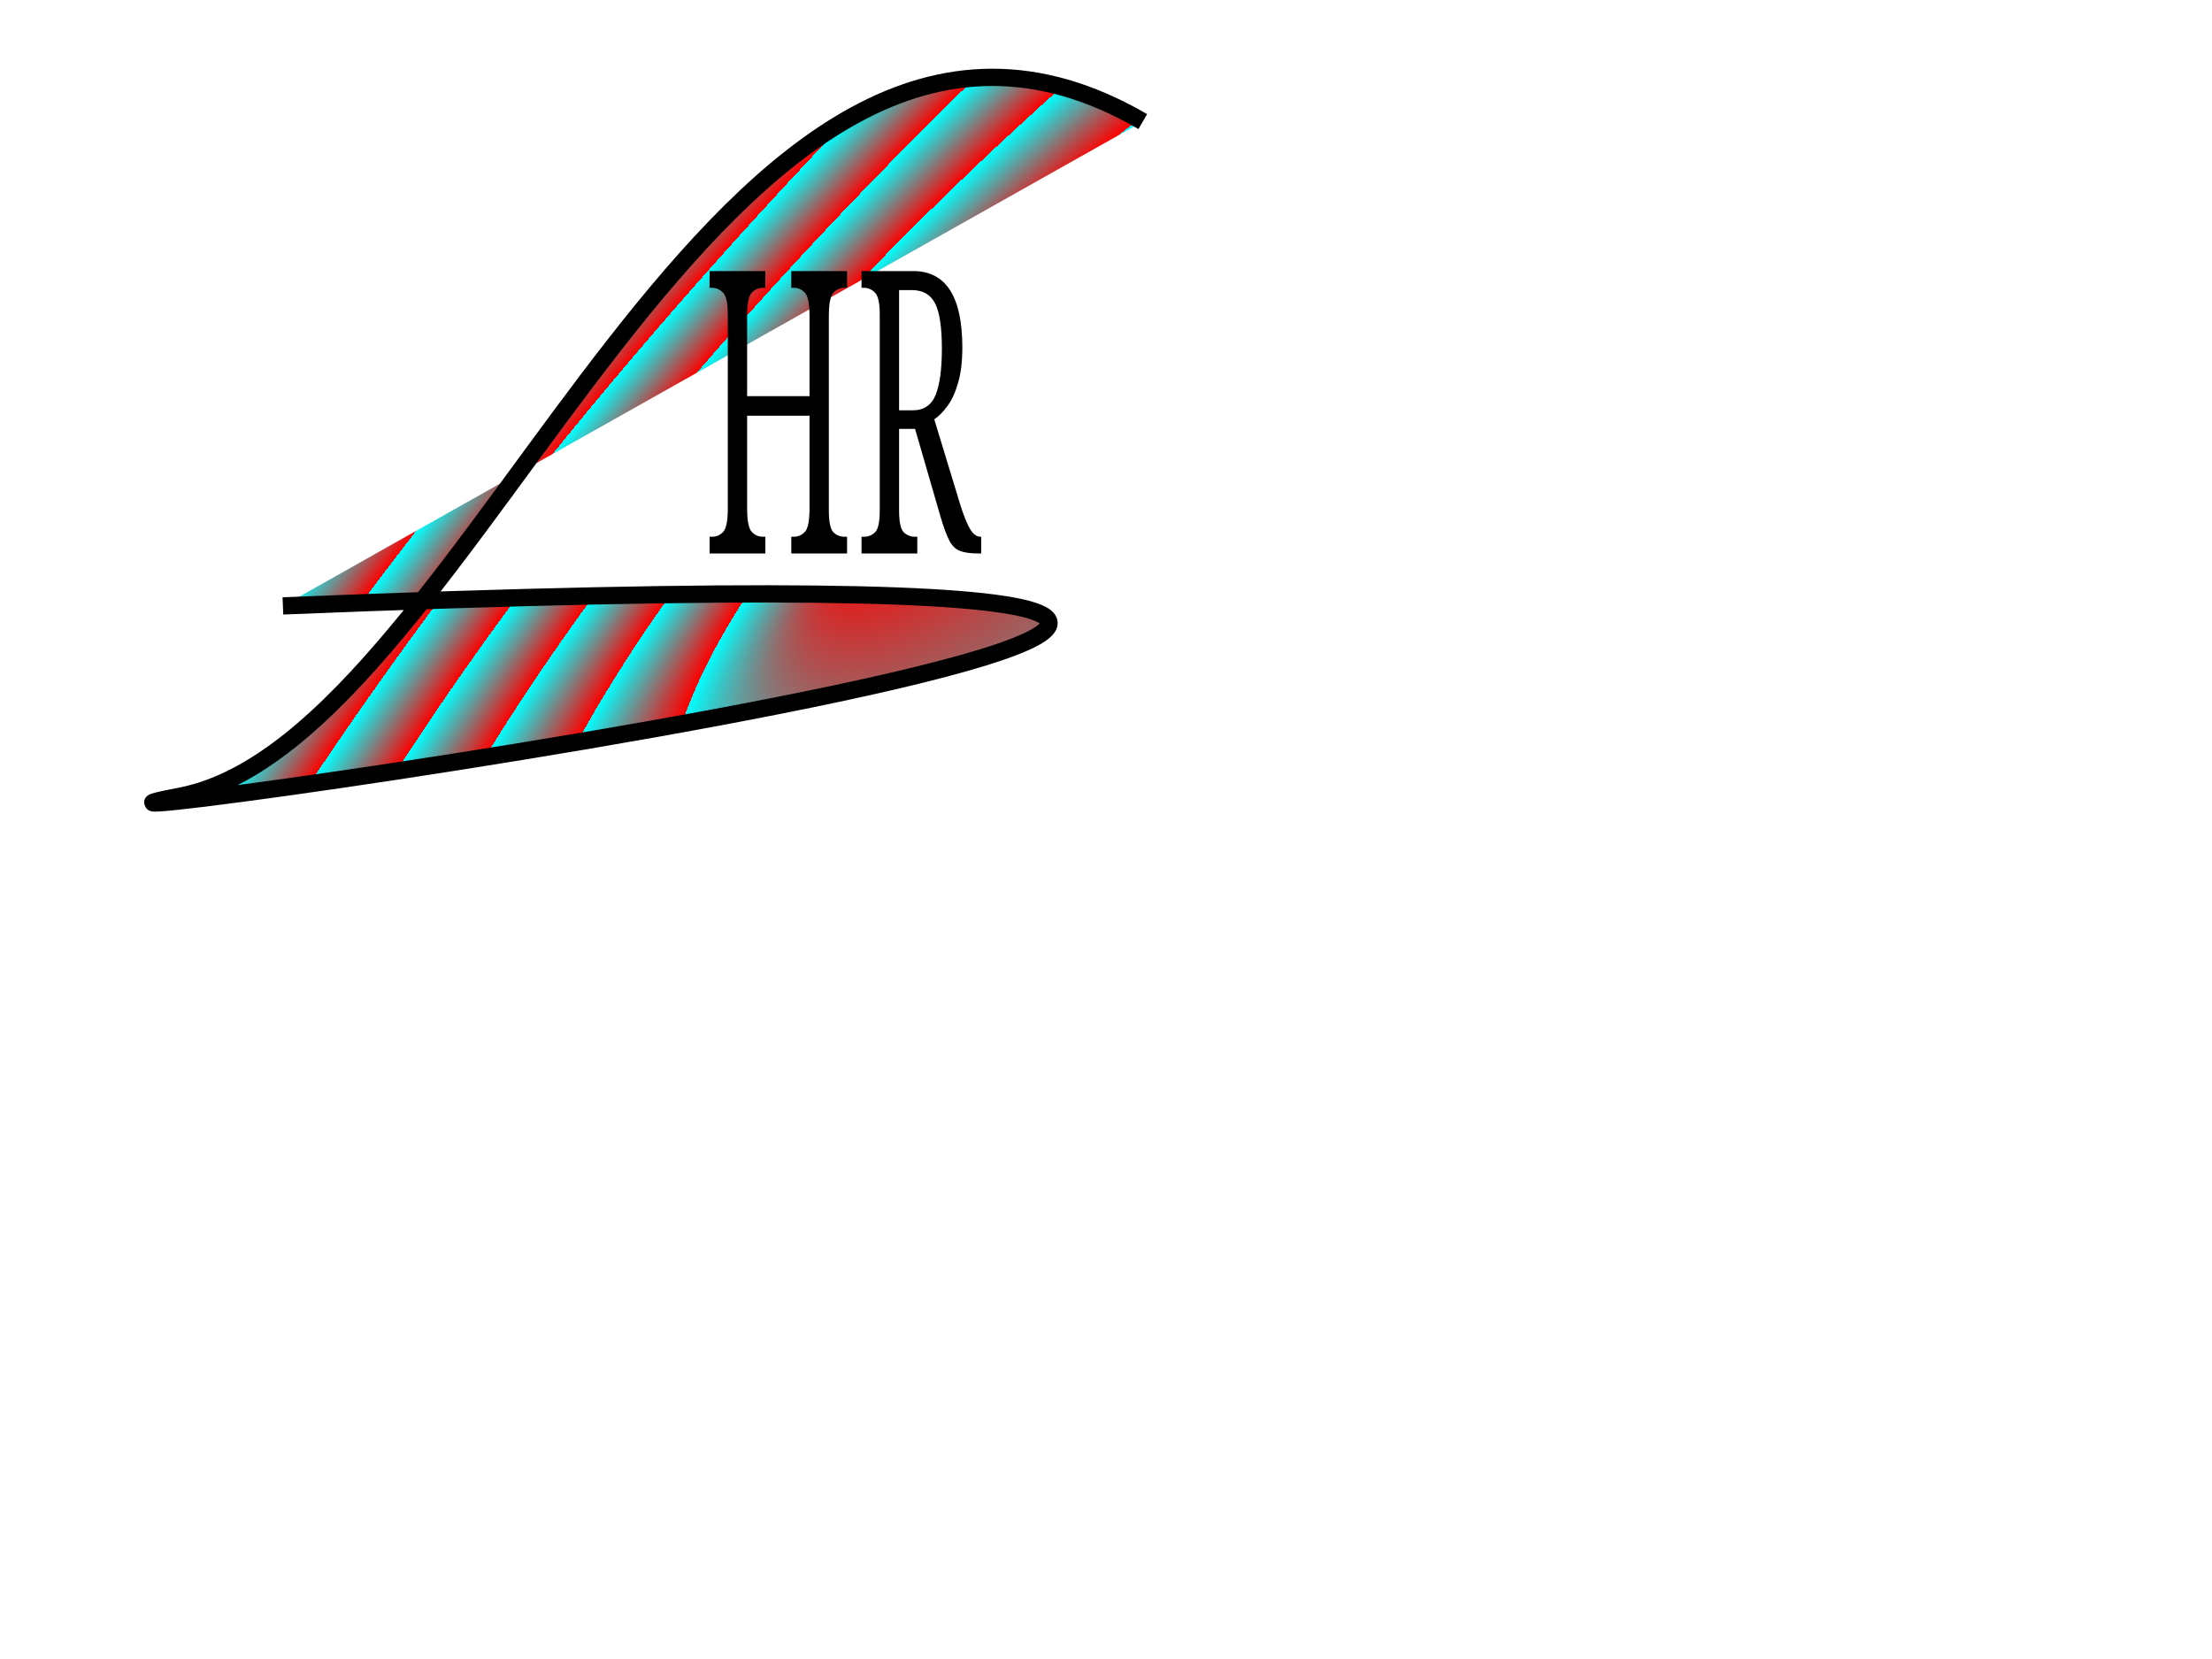
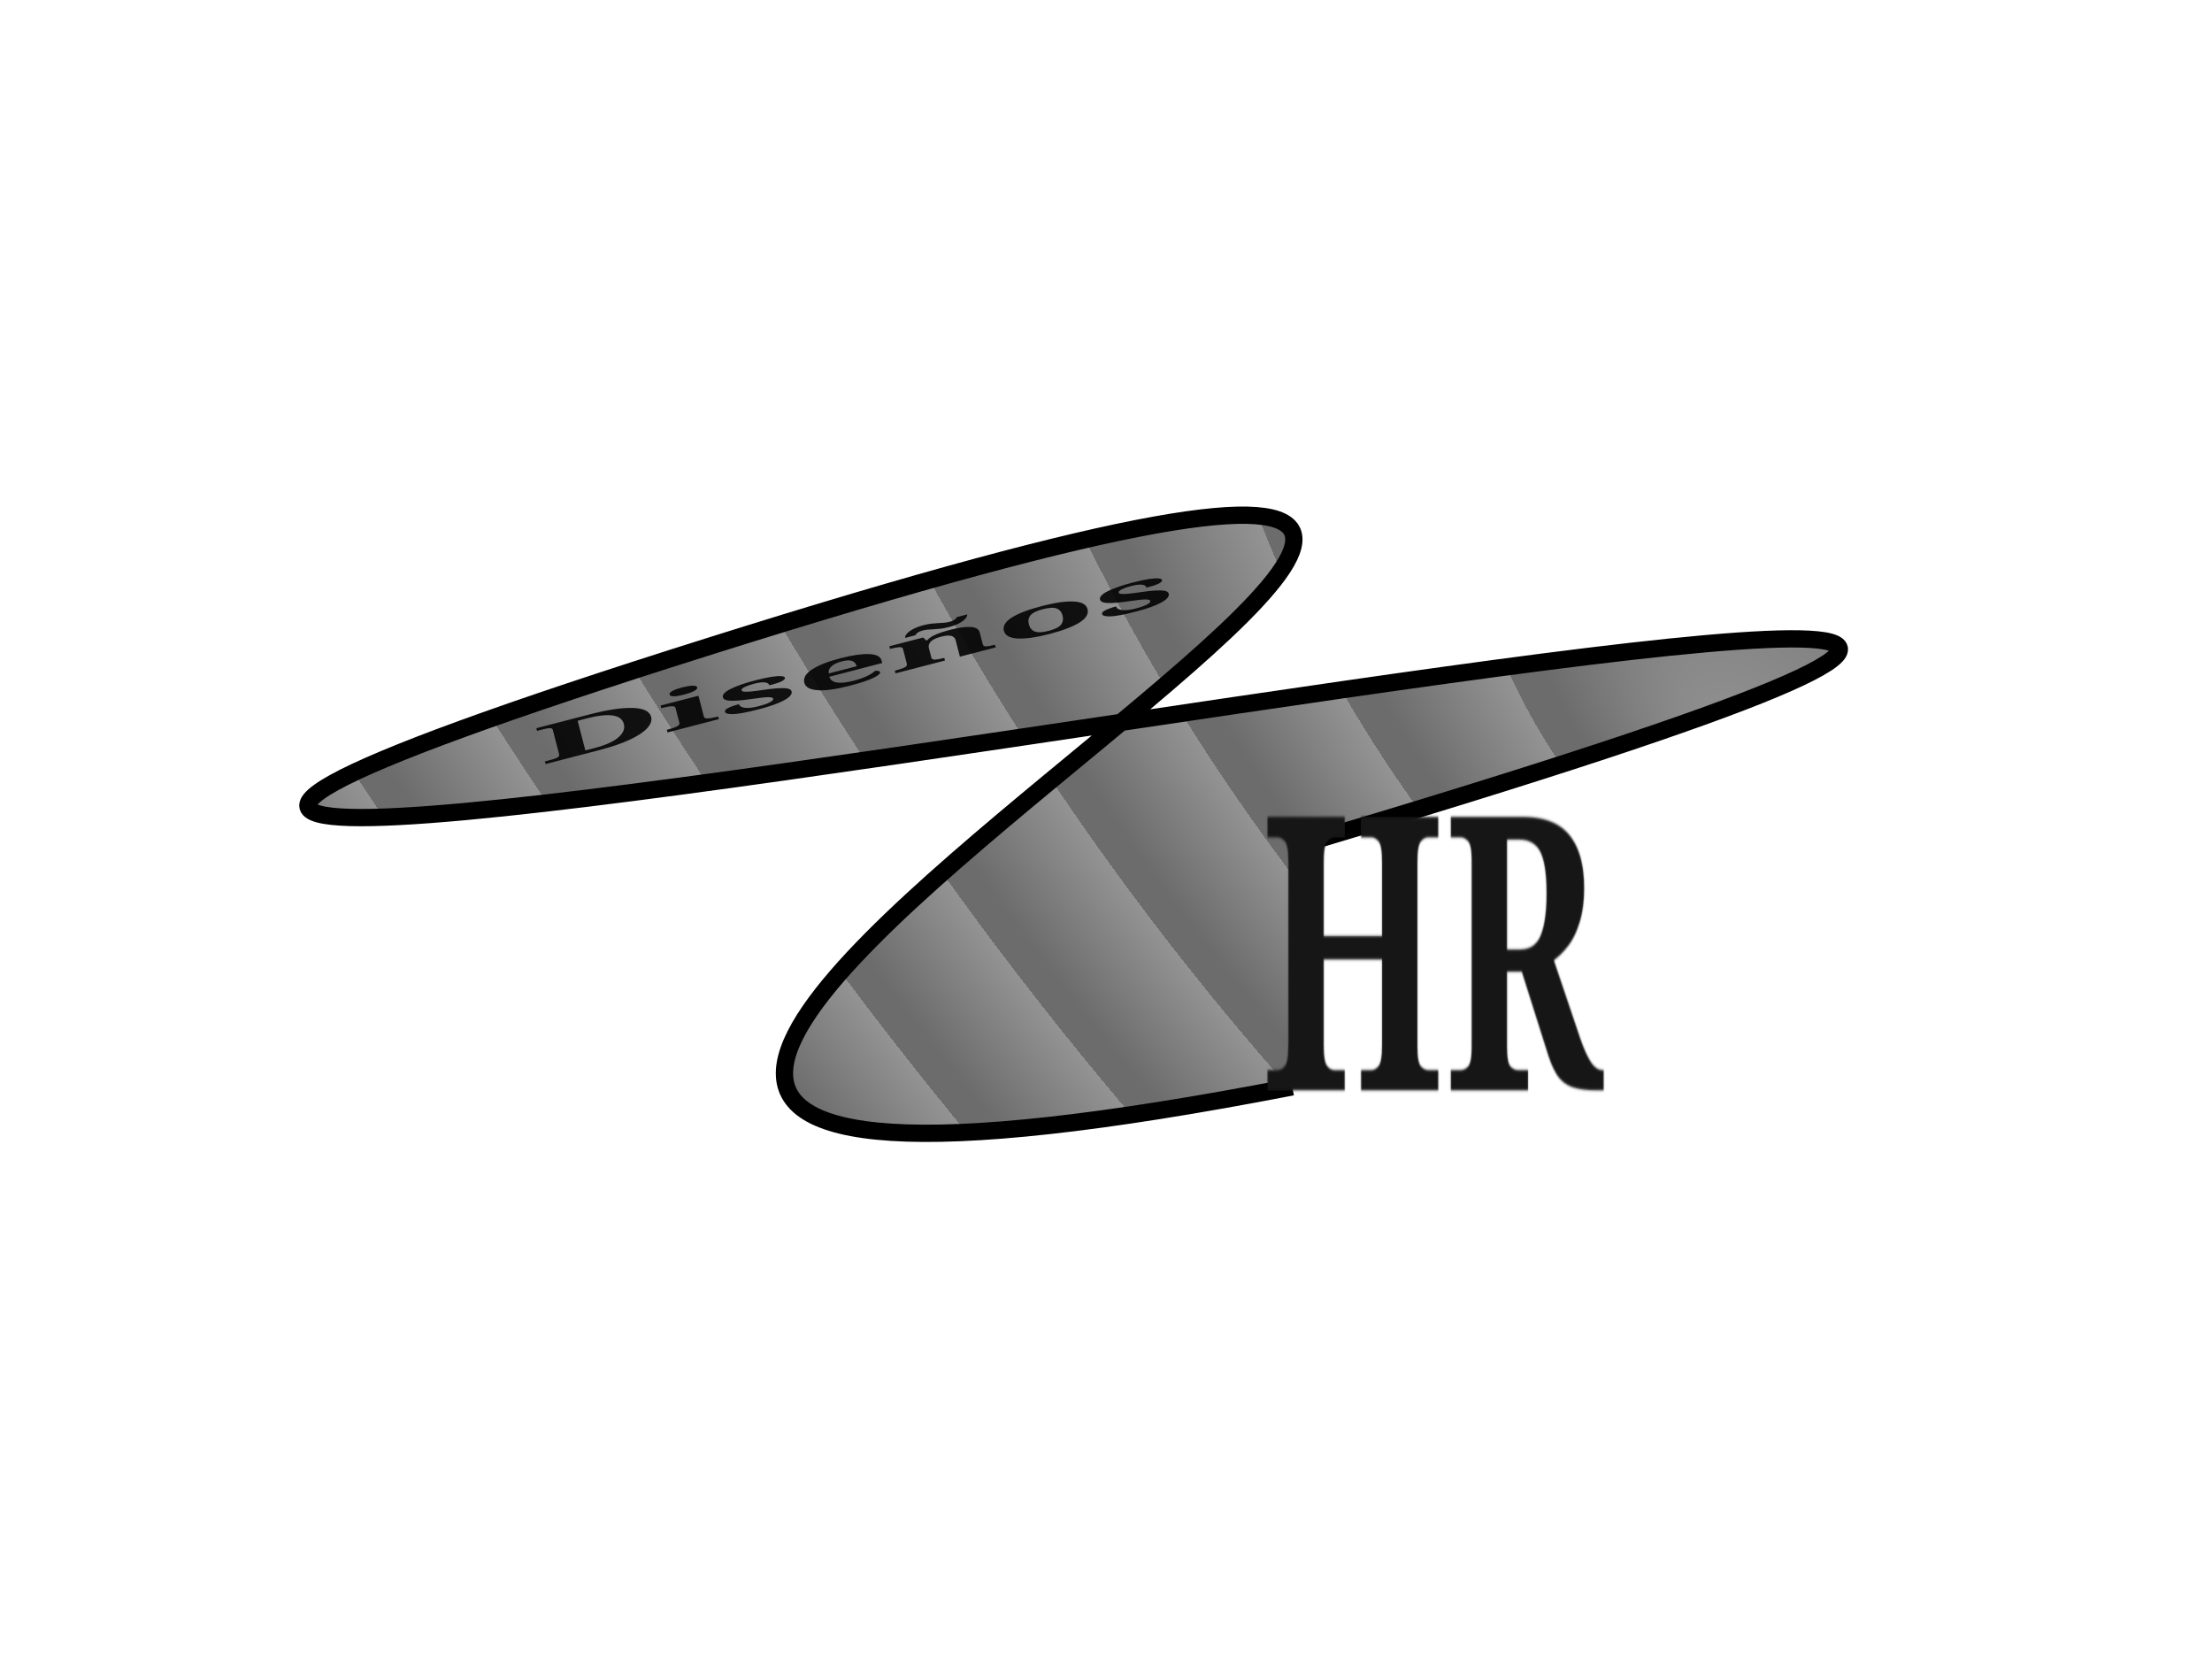
<svg xmlns="http://www.w3.org/2000/svg" width="640" height="480">
  <defs>
-     <radialGradient cy="1" cx="0.811" fy="0.66" fx="0.6" spreadMethod="repeat" id="svg_24">
-       <stop offset="0" stop-color="#ff0000" />
-       <stop offset="1" stop-color="#00ffff" />
+     <filter id="svg_36_blur" x="-50%" y="-50%" width="200%" height="200%">
+       <feGaussianBlur stdDeviation="0.1" />
+     </filter>
+     <radialGradient fy="0.734" fx="1" gradientTransform="rotate(-90,1,1) translate(0,0.5265086) scale(1,0.4734914)" cy="1" cx="1" spreadMethod="repeat" id="svg_12">
+       <stop stop-color="#939393" offset="0" />
+       <stop stop-color="#6c6c6c" offset="0.796" />
+       <stop stop-color="#6c6c6c" offset="1" />
    </radialGradient>
  </defs>
  <g>
-     <path transform="rotate(-37.03711 206.3133,158.7611) " id="svg_5" d="m97,97c456,316 -136,-13 -57,26c79,39 285,-119 340,12" stroke-width="5" stroke="#000000" fill="url(#svg_24)" />
-     <text stroke="#000000" transform="matrix(2.310091,0,0,4.76664,-469.169,-692.6291) " xml:space="preserve" text-anchor="middle" font-family="serif" font-size="24" id="svg_17" y="178.902" x="308.452" stroke-linecap="null" stroke-linejoin="null" stroke-dasharray="null" stroke-width="0" fill="#000000">HR</text>
+     <path id="svg_5" fill="url(#svg_12)" stroke-width="5" d="m334.559,279.283c540.621,265.149 -546.988,-374.499 -85.278,-157.355c461.71,217.143 -350.883,-31.992 37.342,207.911" transform="rotate(-42.67467 310.5767,210.4539) " stroke="#000000" />
+     <text id="svg_36" fill="#191919" stroke-width="0" stroke-dasharray="null" stroke-linejoin="null" stroke-linecap="null" x="260.145" y="382.485" font-size="24" font-family="serif" text-anchor="middle" xml:space="preserve" transform="matrix(2.698364,0,0,4.615385,-287.6377,-1449.846) " stroke="#000000" filter="url(#svg_36_blur)" font-weight="bold">HR</text>
+     <text id="svg_38" fill="#000000" stroke-width="0" stroke-dasharray="null" stroke-linejoin="null" stroke-linecap="null" fill-opacity="0.88" x="211.693" y="115.371" font-size="24" font-family="serif" text-anchor="middle" xml:space="preserve" transform="rotate(-14.52771 247.3144,192.668) matrix(2.007967,0,0,0.6247086,-177.733,125.6364) " stroke="#000000" font-weight="bold">Diseños</text>
  </g>
</svg>
